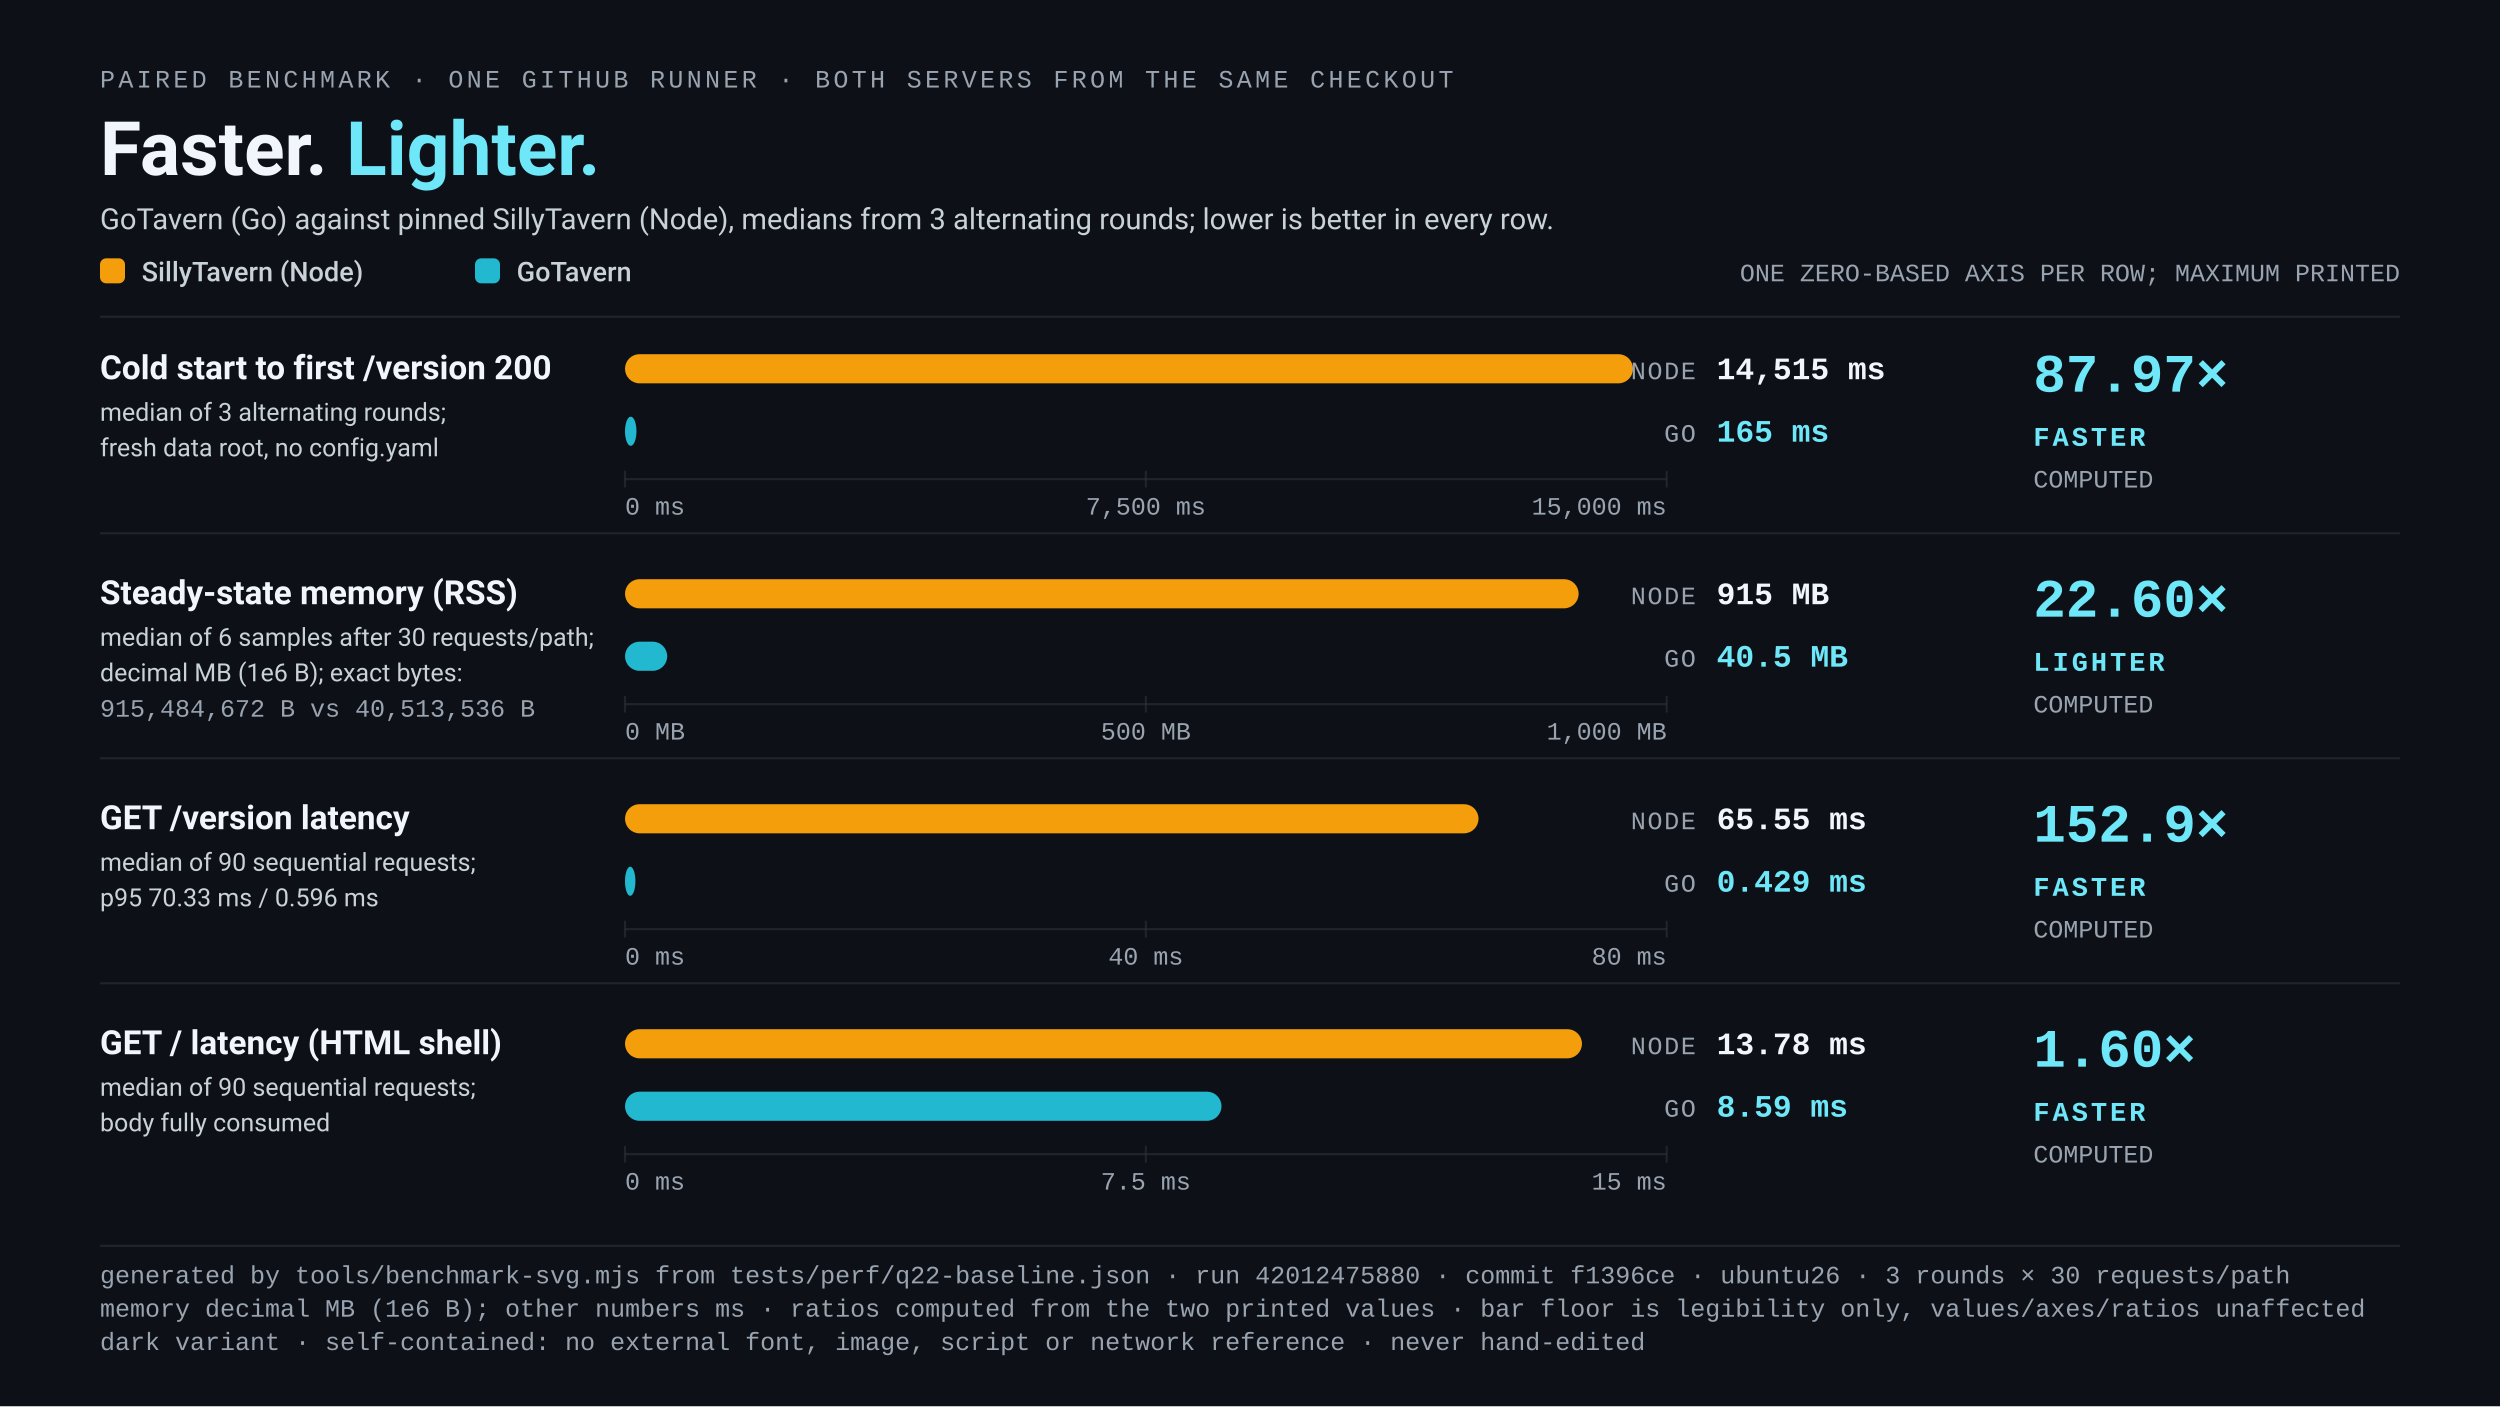
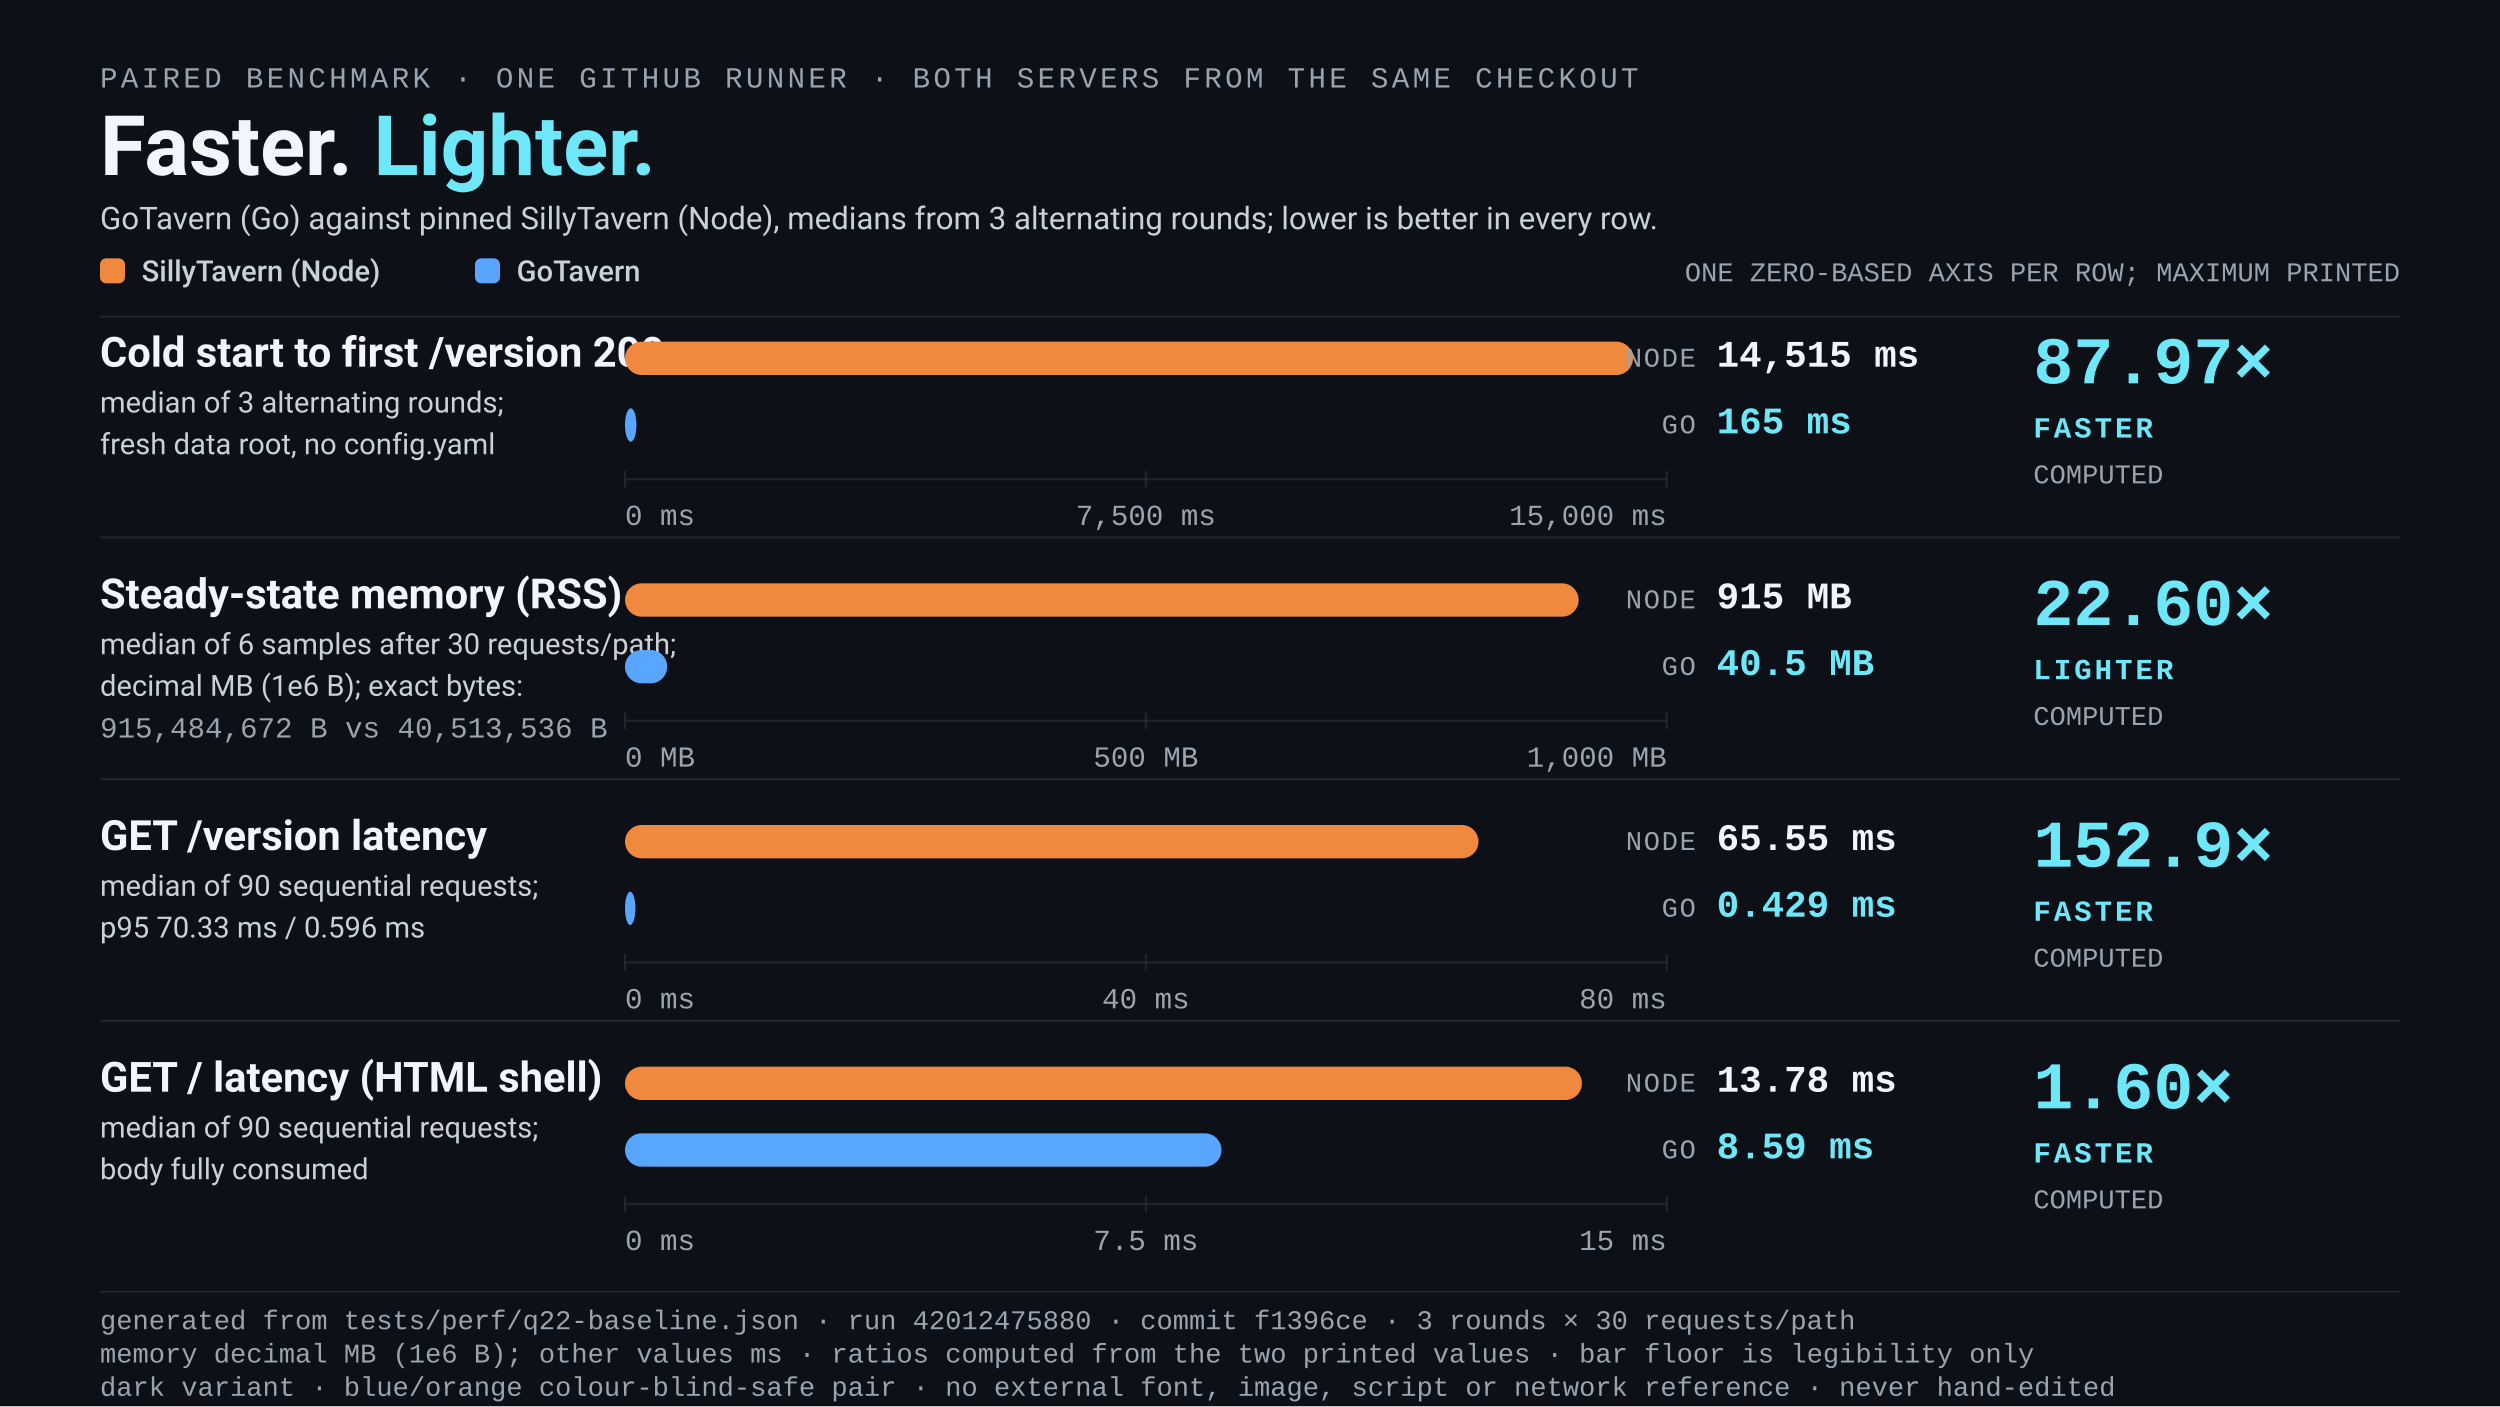
<svg xmlns="http://www.w3.org/2000/svg" width="1200" height="675" viewBox="0 0 1200 675" role="img" aria-labelledby="benchmarkTitle benchmarkDesc">
  <style>
    .page { fill: #0d1117; }
-     .kicker { font: 400 12px ui-monospace, "SF Mono", "SFMono-Regular", Menlo, Consolas, "Liberation Mono", monospace; letter-spacing: 1.6px; fill: #9aa4b0; }
-     .headline { font: 700 36px -apple-system, BlinkMacSystemFont, "Segoe UI", Roboto, "Helvetica Neue", Arial, sans-serif; fill: #f0f6fc; }
-     .headline-accent { font: 700 36px -apple-system, BlinkMacSystemFont, "Segoe UI", Roboto, "Helvetica Neue", Arial, sans-serif; fill: #6ee7f9; }
-     .subtitle { font: 400 14px -apple-system, BlinkMacSystemFont, "Segoe UI", Roboto, "Helvetica Neue", Arial, sans-serif; fill: #c9d1d9; }
-     .legend { font: 500 13px -apple-system, BlinkMacSystemFont, "Segoe UI", Roboto, "Helvetica Neue", Arial, sans-serif; fill: #c9d1d9; }
-     .legend-note { font: 400 12px ui-monospace, "SF Mono", "SFMono-Regular", Menlo, Consolas, "Liberation Mono", monospace; fill: #9aa4b0; }
-     .row-label { font: 600 16px -apple-system, BlinkMacSystemFont, "Segoe UI", Roboto, "Helvetica Neue", Arial, sans-serif; fill: #f0f6fc; }
-     .row-note { font: 400 12px -apple-system, BlinkMacSystemFont, "Segoe UI", Roboto, "Helvetica Neue", Arial, sans-serif; fill: #c9d1d9; }
-     .row-exact { font: 400 12px ui-monospace, "SF Mono", "SFMono-Regular", Menlo, Consolas, "Liberation Mono", monospace; fill: #9aa4b0; }
-     .subject-tag { font: 400 12px ui-monospace, "SF Mono", "SFMono-Regular", Menlo, Consolas, "Liberation Mono", monospace; letter-spacing: 0.8px; fill: #9aa4b0; }
-     .value { font: 600 15px ui-monospace, "SF Mono", "SFMono-Regular", Menlo, Consolas, "Liberation Mono", monospace; }
+     .kicker { font: 400 14px ui-monospace, "SF Mono", "SFMono-Regular", Menlo, Consolas, "Liberation Mono", monospace; letter-spacing: 1.6px; fill: #9aa4b0; }
+     .headline { font: 700 40px -apple-system, BlinkMacSystemFont, "Segoe UI", Roboto, "Helvetica Neue", Arial, sans-serif; fill: #f0f6fc; }
+     .headline-accent { font: 700 40px -apple-system, BlinkMacSystemFont, "Segoe UI", Roboto, "Helvetica Neue", Arial, sans-serif; fill: #6ee7f9; }
+     .subtitle { font: 400 15px -apple-system, BlinkMacSystemFont, "Segoe UI", Roboto, "Helvetica Neue", Arial, sans-serif; fill: #c9d1d9; }
+     .legend { font: 500 14px -apple-system, BlinkMacSystemFont, "Segoe UI", Roboto, "Helvetica Neue", Arial, sans-serif; fill: #c9d1d9; }
+     .legend-note { font: 400 13px ui-monospace, "SF Mono", "SFMono-Regular", Menlo, Consolas, "Liberation Mono", monospace; fill: #9aa4b0; }
+     .row-label { font: 600 20px -apple-system, BlinkMacSystemFont, "Segoe UI", Roboto, "Helvetica Neue", Arial, sans-serif; fill: #f0f6fc; }
+     .row-note { font: 400 14px -apple-system, BlinkMacSystemFont, "Segoe UI", Roboto, "Helvetica Neue", Arial, sans-serif; fill: #c9d1d9; }
+     .row-exact { font: 400 14px ui-monospace, "SF Mono", "SFMono-Regular", Menlo, Consolas, "Liberation Mono", monospace; fill: #9aa4b0; }
+     .subject-tag { font: 400 13px ui-monospace, "SF Mono", "SFMono-Regular", Menlo, Consolas, "Liberation Mono", monospace; letter-spacing: 0.8px; fill: #9aa4b0; }
+     .value { font: 600 18px ui-monospace, "SF Mono", "SFMono-Regular", Menlo, Consolas, "Liberation Mono", monospace; }
    .value-pinned { fill: #f0f6fc; }
    .value-go { fill: #6ee7f9; }
-     .axis-tick { font: 400 12px ui-monospace, "SF Mono", "SFMono-Regular", Menlo, Consolas, "Liberation Mono", monospace; fill: #9aa4b0; }
-     .ratio { font: 700 26px ui-monospace, "SF Mono", "SFMono-Regular", Menlo, Consolas, "Liberation Mono", monospace; fill: #6ee7f9; }
-     .verdict { font: 700 13px ui-monospace, "SF Mono", "SFMono-Regular", Menlo, Consolas, "Liberation Mono", monospace; letter-spacing: 1.4px; fill: #6ee7f9; }
-     .footer { font: 400 12px ui-monospace, "SF Mono", "SFMono-Regular", Menlo, Consolas, "Liberation Mono", monospace; fill: #9aa4b0; }
+     .axis-tick { font: 400 14px ui-monospace, "SF Mono", "SFMono-Regular", Menlo, Consolas, "Liberation Mono", monospace; fill: #9aa4b0; }
+     .ratio { font: 700 32px ui-monospace, "SF Mono", "SFMono-Regular", Menlo, Consolas, "Liberation Mono", monospace; fill: #6ee7f9; }
+     .verdict { font: 700 14px ui-monospace, "SF Mono", "SFMono-Regular", Menlo, Consolas, "Liberation Mono", monospace; letter-spacing: 1.4px; fill: #6ee7f9; }
+     .footer { font: 400 13px ui-monospace, "SF Mono", "SFMono-Regular", Menlo, Consolas, "Liberation Mono", monospace; fill: #9aa4b0; }
    .hairline { stroke: #30363d; stroke-opacity: 0.55; stroke-width: 1; }
    .tick { stroke: #30363d; stroke-opacity: 0.55; stroke-width: 1; }
-     .bar-pinned { fill: #f59e0b; }
-     .bar-go { fill: #22b8cf; }
+     .bar-pinned { fill: #f0883e; }
+     .bar-go { fill: #58a6ff; }
  </style>
  <rect class="page" x="0" y="0" width="1200" height="675" />
  <text class="kicker" x="48" y="42">PAIRED BENCHMARK · ONE GITHUB RUNNER · BOTH SERVERS FROM THE SAME CHECKOUT</text>
  <text class="headline" x="48" y="84">Faster. <tspan class="headline-accent">Lighter.</tspan>
  </text>
  <text class="subtitle" x="48" y="110">GoTavern (Go) against pinned SillyTavern (Node), medians from 3 alternating rounds; lower is better in every row.</text>
  <rect x="48" y="124" width="12" height="12" rx="3" class="bar-pinned" />
  <text class="legend" x="68" y="135">SillyTavern (Node)</text>
  <rect x="228" y="124" width="12" height="12" rx="3" class="bar-go" />
  <text class="legend" x="248" y="135">GoTavern</text>
  <text class="legend-note" x="1152" y="135" text-anchor="end">ONE ZERO-BASED AXIS PER ROW; MAXIMUM PRINTED</text>
  <line class="hairline" x1="48" y1="152" x2="1152" y2="152" />
-   <text class="row-label" x="48" y="182">Cold start to first /version 200</text>
-   <text class="row-note" x="48" y="202">median of 3 alternating rounds;</text>
-   <text class="row-note" x="48" y="219">fresh data root, no config.yaml</text>
-   <rect x="300" y="170" width="483.83" height="14" rx="7" class="bar-pinned" />
-   <rect x="300" y="200" width="5.50" height="14" rx="7" class="bar-go" />
+   <text class="row-label" x="48" y="176">Cold start to first /version 200</text>
+   <text class="row-note" x="48" y="198">median of 3 alternating rounds;</text>
+   <text class="row-note" x="48" y="218">fresh data root, no config.yaml</text>
+   <rect x="300" y="164" width="483.83" height="16" rx="8" class="bar-pinned" />
+   <rect x="300" y="196" width="5.50" height="16" rx="8" class="bar-go" />
  <line class="tick" x1="300" y1="230" x2="800" y2="230" />
  <line class="tick" x1="300" y1="226" x2="300" y2="234" />
  <line class="tick" x1="550" y1="226" x2="550" y2="234" />
  <line class="tick" x1="800" y1="226" x2="800" y2="234" />
-   <text class="axis-tick" x="300" y="247">0 ms</text>
-   <text class="axis-tick" x="550" y="247" text-anchor="middle">7,500 ms</text>
-   <text class="axis-tick" x="800" y="247" text-anchor="end">15,000 ms</text>
-   <text class="subject-tag" x="814" y="182" text-anchor="end">NODE</text>
-   <text class="value value-pinned" x="824" y="182">14,515 ms</text>
-   <text class="subject-tag" x="814" y="212" text-anchor="end">GO</text>
-   <text class="value value-go" x="824" y="212">165 ms</text>
-   <text class="ratio" x="976" y="188">87.97×</text>
-   <text class="verdict" x="976" y="214">FASTER</text>
-   <text class="legend-note" x="976" y="234">COMPUTED</text>
-   <line class="hairline" x1="48" y1="256" x2="1152" y2="256" />
-   <text class="row-label" x="48" y="290">Steady-state memory (RSS)</text>
-   <text class="row-note" x="48" y="310">median of 6 samples after 30 requests/path;</text>
-   <text class="row-note" x="48" y="327">decimal MB (1e6 B); exact bytes:</text>
-   <text class="row-exact" x="48" y="344">915,484,672 B vs 40,513,536 B</text>
-   <rect x="300" y="278" width="457.74" height="14" rx="7" class="bar-pinned" />
-   <rect x="300" y="308" width="20.26" height="14" rx="7" class="bar-go" />
-   <line class="tick" x1="300" y1="338" x2="800" y2="338" />
-   <line class="tick" x1="300" y1="334" x2="300" y2="342" />
-   <line class="tick" x1="550" y1="334" x2="550" y2="342" />
-   <line class="tick" x1="800" y1="334" x2="800" y2="342" />
-   <text class="axis-tick" x="300" y="355">0 MB</text>
-   <text class="axis-tick" x="550" y="355" text-anchor="middle">500 MB</text>
-   <text class="axis-tick" x="800" y="355" text-anchor="end">1,000 MB</text>
-   <text class="subject-tag" x="814" y="290" text-anchor="end">NODE</text>
-   <text class="value value-pinned" x="824" y="290">915 MB</text>
-   <text class="subject-tag" x="814" y="320" text-anchor="end">GO</text>
-   <text class="value value-go" x="824" y="320">40.5 MB</text>
-   <text class="ratio" x="976" y="296">22.60×</text>
-   <text class="verdict" x="976" y="322">LIGHTER</text>
-   <text class="legend-note" x="976" y="342">COMPUTED</text>
-   <line class="hairline" x1="48" y1="364" x2="1152" y2="364" />
-   <text class="row-label" x="48" y="398">GET /version latency</text>
-   <text class="row-note" x="48" y="418">median of 90 sequential requests;</text>
-   <text class="row-note" x="48" y="435">p95 70.33 ms / 0.596 ms</text>
-   <rect x="300" y="386" width="409.68" height="14" rx="7" class="bar-pinned" />
-   <rect x="300" y="416" width="5.00" height="14" rx="7" class="bar-go" />
-   <line class="tick" x1="300" y1="446" x2="800" y2="446" />
-   <line class="tick" x1="300" y1="442" x2="300" y2="450" />
-   <line class="tick" x1="550" y1="442" x2="550" y2="450" />
-   <line class="tick" x1="800" y1="442" x2="800" y2="450" />
-   <text class="axis-tick" x="300" y="463">0 ms</text>
-   <text class="axis-tick" x="550" y="463" text-anchor="middle">40 ms</text>
-   <text class="axis-tick" x="800" y="463" text-anchor="end">80 ms</text>
-   <text class="subject-tag" x="814" y="398" text-anchor="end">NODE</text>
-   <text class="value value-pinned" x="824" y="398">65.55 ms</text>
-   <text class="subject-tag" x="814" y="428" text-anchor="end">GO</text>
-   <text class="value value-go" x="824" y="428">0.429 ms</text>
-   <text class="ratio" x="976" y="404">152.9×</text>
-   <text class="verdict" x="976" y="430">FASTER</text>
-   <text class="legend-note" x="976" y="450">COMPUTED</text>
-   <line class="hairline" x1="48" y1="472" x2="1152" y2="472" />
-   <text class="row-label" x="48" y="506">GET / latency (HTML shell)</text>
-   <text class="row-note" x="48" y="526">median of 90 sequential requests;</text>
-   <text class="row-note" x="48" y="543">body fully consumed</text>
-   <rect x="300" y="494" width="459.34" height="14" rx="7" class="bar-pinned" />
-   <rect x="300" y="524" width="286.31" height="14" rx="7" class="bar-go" />
-   <line class="tick" x1="300" y1="554" x2="800" y2="554" />
-   <line class="tick" x1="300" y1="550" x2="300" y2="558" />
-   <line class="tick" x1="550" y1="550" x2="550" y2="558" />
-   <line class="tick" x1="800" y1="550" x2="800" y2="558" />
-   <text class="axis-tick" x="300" y="571">0 ms</text>
-   <text class="axis-tick" x="550" y="571" text-anchor="middle">7.5 ms</text>
-   <text class="axis-tick" x="800" y="571" text-anchor="end">15 ms</text>
-   <text class="subject-tag" x="814" y="506" text-anchor="end">NODE</text>
-   <text class="value value-pinned" x="824" y="506">13.78 ms</text>
-   <text class="subject-tag" x="814" y="536" text-anchor="end">GO</text>
-   <text class="value value-go" x="824" y="536">8.59 ms</text>
-   <text class="ratio" x="976" y="512">1.60×</text>
-   <text class="verdict" x="976" y="538">FASTER</text>
-   <text class="legend-note" x="976" y="558">COMPUTED</text>
-   <line class="hairline" x1="48" y1="598" x2="1152" y2="598" />
-   <text class="footer" x="48" y="616">generated by tools/benchmark-svg.mjs from tests/perf/q22-baseline.json · run 42012475880 · commit f1396ce · ubuntu26 · 3 rounds × 30 requests/path</text>
-   <text class="footer" x="48" y="632">memory decimal MB (1e6 B); other numbers ms · ratios computed from the two printed values · bar floor is legibility only, values/axes/ratios unaffected</text>
-   <text class="footer" x="48" y="648">dark variant · self-contained: no external font, image, script or network reference · never hand-edited</text>
+   <text class="axis-tick" x="300" y="252">0 ms</text>
+   <text class="axis-tick" x="550" y="252" text-anchor="middle">7,500 ms</text>
+   <text class="axis-tick" x="800" y="252" text-anchor="end">15,000 ms</text>
+   <text class="subject-tag" x="814" y="176" text-anchor="end">NODE</text>
+   <text class="value value-pinned" x="824" y="176">14,515 ms</text>
+   <text class="subject-tag" x="814" y="208" text-anchor="end">GO</text>
+   <text class="value value-go" x="824" y="208">165 ms</text>
+   <text class="ratio" x="976" y="184">87.97×</text>
+   <text class="verdict" x="976" y="210">FASTER</text>
+   <text class="legend-note" x="976" y="232">COMPUTED</text>
+   <line class="hairline" x1="48" y1="258" x2="1152" y2="258" />
+   <text class="row-label" x="48" y="292">Steady-state memory (RSS)</text>
+   <text class="row-note" x="48" y="314">median of 6 samples after 30 requests/path;</text>
+   <text class="row-note" x="48" y="334">decimal MB (1e6 B); exact bytes:</text>
+   <text class="row-exact" x="48" y="354">915,484,672 B vs 40,513,536 B</text>
+   <rect x="300" y="280" width="457.74" height="16" rx="8" class="bar-pinned" />
+   <rect x="300" y="312" width="20.26" height="16" rx="8" class="bar-go" />
+   <line class="tick" x1="300" y1="346" x2="800" y2="346" />
+   <line class="tick" x1="300" y1="342" x2="300" y2="350" />
+   <line class="tick" x1="550" y1="342" x2="550" y2="350" />
+   <line class="tick" x1="800" y1="342" x2="800" y2="350" />
+   <text class="axis-tick" x="300" y="368">0 MB</text>
+   <text class="axis-tick" x="550" y="368" text-anchor="middle">500 MB</text>
+   <text class="axis-tick" x="800" y="368" text-anchor="end">1,000 MB</text>
+   <text class="subject-tag" x="814" y="292" text-anchor="end">NODE</text>
+   <text class="value value-pinned" x="824" y="292">915 MB</text>
+   <text class="subject-tag" x="814" y="324" text-anchor="end">GO</text>
+   <text class="value value-go" x="824" y="324">40.5 MB</text>
+   <text class="ratio" x="976" y="300">22.60×</text>
+   <text class="verdict" x="976" y="326">LIGHTER</text>
+   <text class="legend-note" x="976" y="348">COMPUTED</text>
+   <line class="hairline" x1="48" y1="374" x2="1152" y2="374" />
+   <text class="row-label" x="48" y="408">GET /version latency</text>
+   <text class="row-note" x="48" y="430">median of 90 sequential requests;</text>
+   <text class="row-note" x="48" y="450">p95 70.33 ms / 0.596 ms</text>
+   <rect x="300" y="396" width="409.68" height="16" rx="8" class="bar-pinned" />
+   <rect x="300" y="428" width="5.00" height="16" rx="8" class="bar-go" />
+   <line class="tick" x1="300" y1="462" x2="800" y2="462" />
+   <line class="tick" x1="300" y1="458" x2="300" y2="466" />
+   <line class="tick" x1="550" y1="458" x2="550" y2="466" />
+   <line class="tick" x1="800" y1="458" x2="800" y2="466" />
+   <text class="axis-tick" x="300" y="484">0 ms</text>
+   <text class="axis-tick" x="550" y="484" text-anchor="middle">40 ms</text>
+   <text class="axis-tick" x="800" y="484" text-anchor="end">80 ms</text>
+   <text class="subject-tag" x="814" y="408" text-anchor="end">NODE</text>
+   <text class="value value-pinned" x="824" y="408">65.55 ms</text>
+   <text class="subject-tag" x="814" y="440" text-anchor="end">GO</text>
+   <text class="value value-go" x="824" y="440">0.429 ms</text>
+   <text class="ratio" x="976" y="416">152.9×</text>
+   <text class="verdict" x="976" y="442">FASTER</text>
+   <text class="legend-note" x="976" y="464">COMPUTED</text>
+   <line class="hairline" x1="48" y1="490" x2="1152" y2="490" />
+   <text class="row-label" x="48" y="524">GET / latency (HTML shell)</text>
+   <text class="row-note" x="48" y="546">median of 90 sequential requests;</text>
+   <text class="row-note" x="48" y="566">body fully consumed</text>
+   <rect x="300" y="512" width="459.34" height="16" rx="8" class="bar-pinned" />
+   <rect x="300" y="544" width="286.31" height="16" rx="8" class="bar-go" />
+   <line class="tick" x1="300" y1="578" x2="800" y2="578" />
+   <line class="tick" x1="300" y1="574" x2="300" y2="582" />
+   <line class="tick" x1="550" y1="574" x2="550" y2="582" />
+   <line class="tick" x1="800" y1="574" x2="800" y2="582" />
+   <text class="axis-tick" x="300" y="600">0 ms</text>
+   <text class="axis-tick" x="550" y="600" text-anchor="middle">7.5 ms</text>
+   <text class="axis-tick" x="800" y="600" text-anchor="end">15 ms</text>
+   <text class="subject-tag" x="814" y="524" text-anchor="end">NODE</text>
+   <text class="value value-pinned" x="824" y="524">13.78 ms</text>
+   <text class="subject-tag" x="814" y="556" text-anchor="end">GO</text>
+   <text class="value value-go" x="824" y="556">8.59 ms</text>
+   <text class="ratio" x="976" y="532">1.60×</text>
+   <text class="verdict" x="976" y="558">FASTER</text>
+   <text class="legend-note" x="976" y="580">COMPUTED</text>
+   <line class="hairline" x1="48" y1="620" x2="1152" y2="620" />
+   <text class="footer" x="48" y="638">generated from tests/perf/q22-baseline.json · run 42012475880 · commit f1396ce · 3 rounds × 30 requests/path</text>
+   <text class="footer" x="48" y="654">memory decimal MB (1e6 B); other values ms · ratios computed from the two printed values · bar floor is legibility only</text>
+   <text class="footer" x="48" y="670">dark variant · blue/orange colour-blind-safe pair · no external font, image, script or network reference · never hand-edited</text>
</svg>
